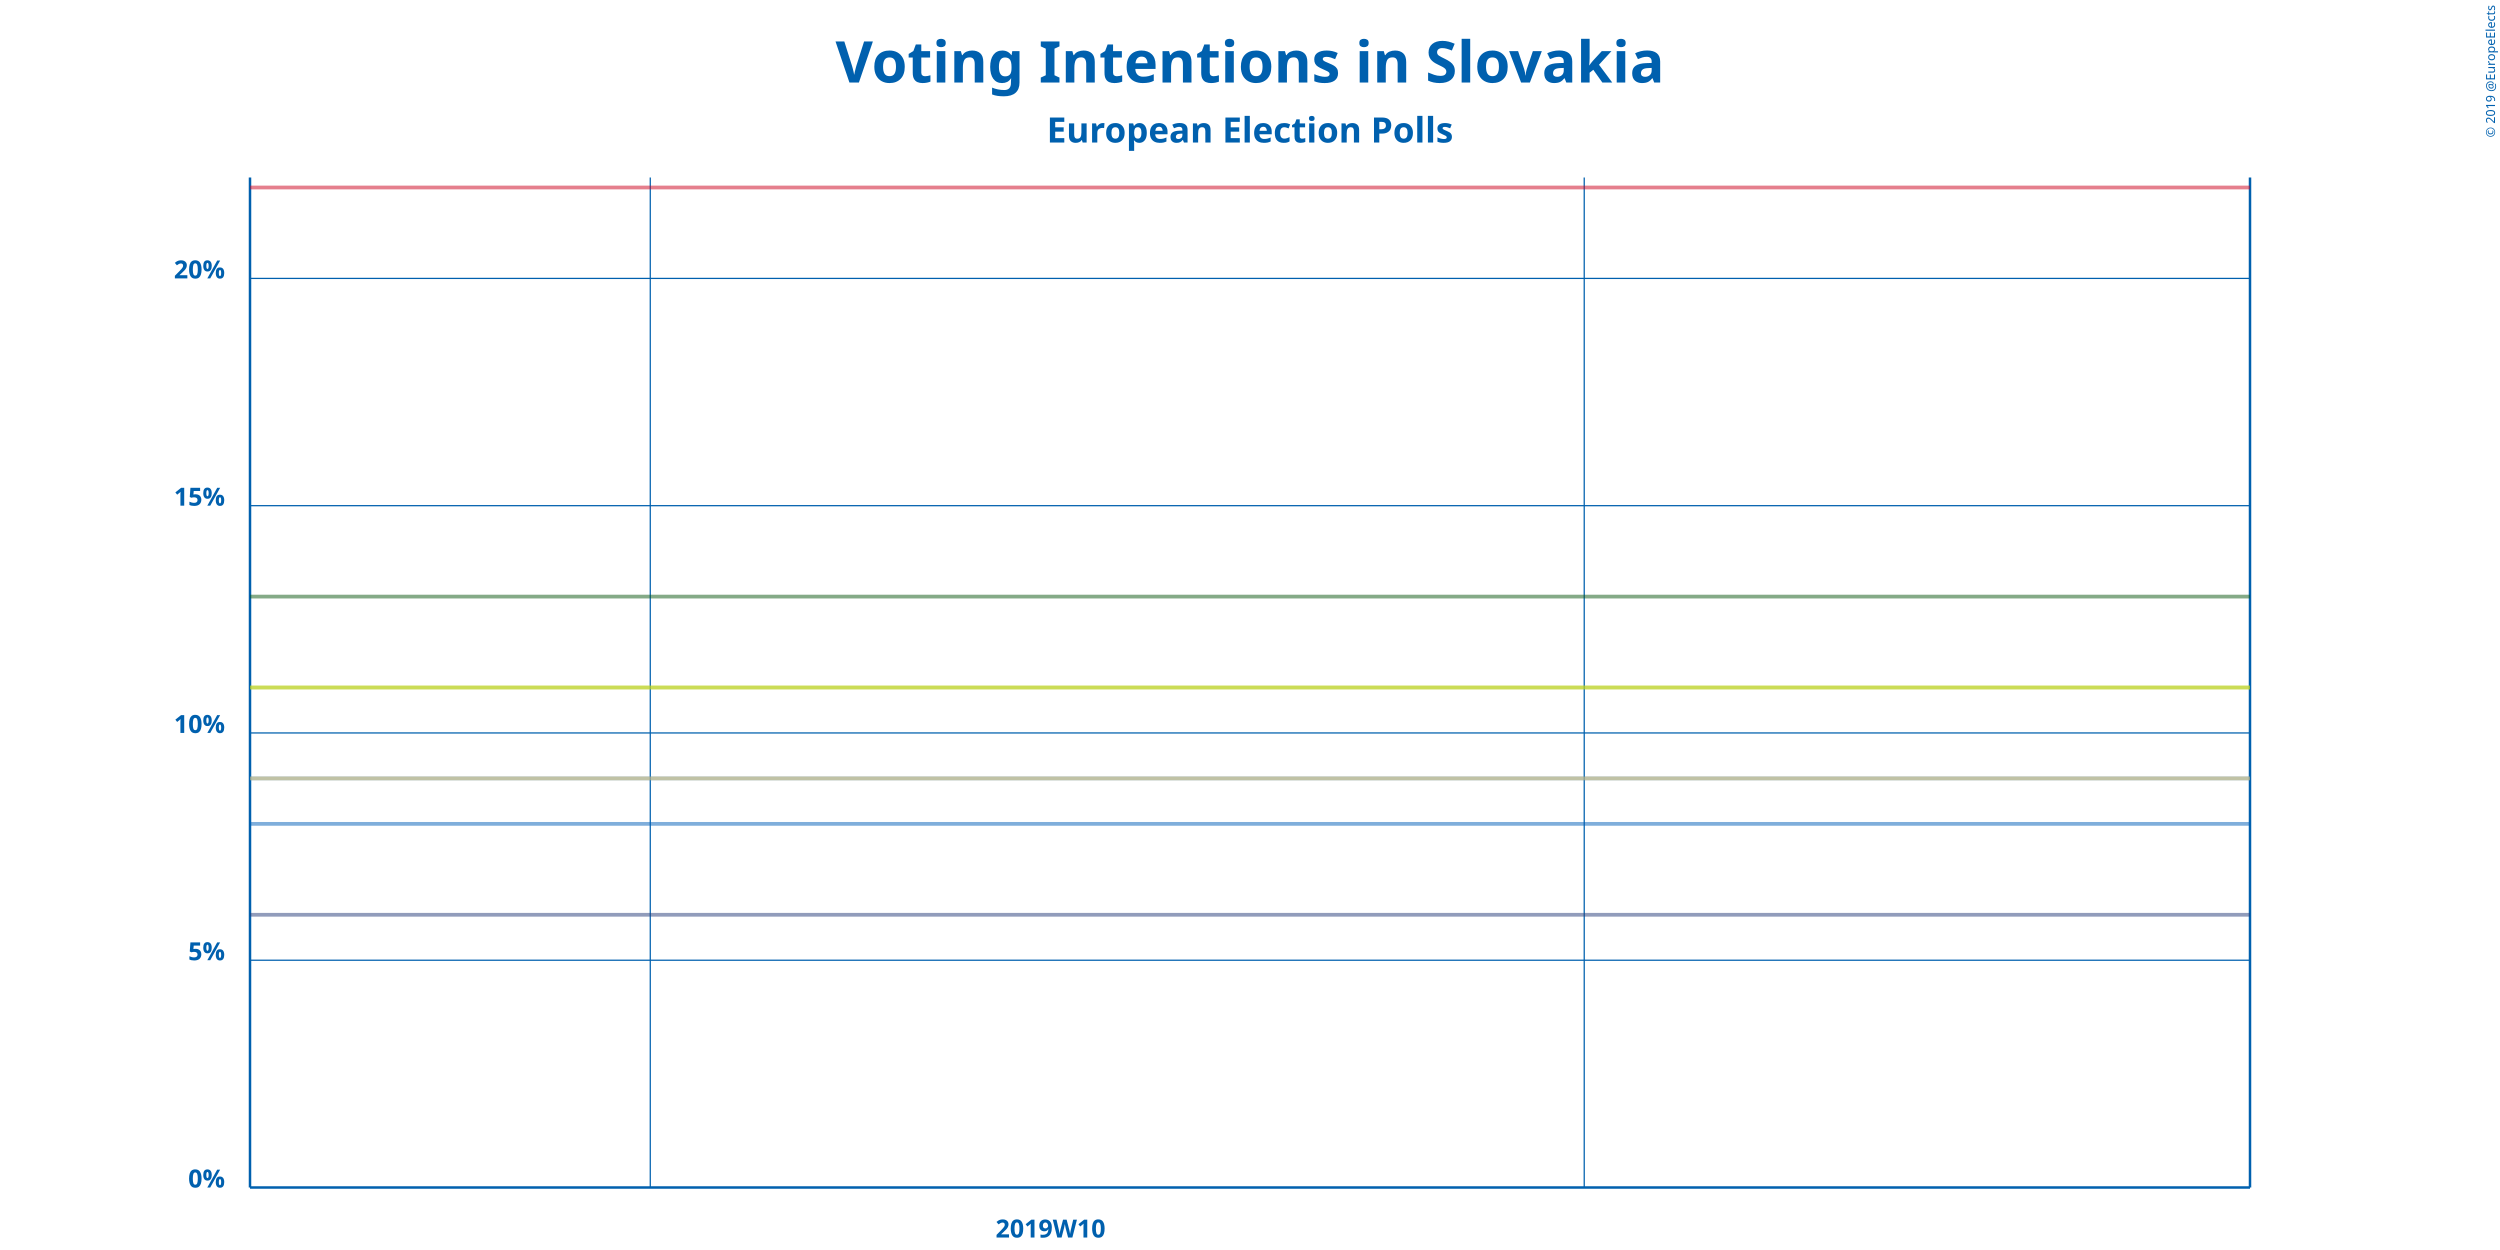
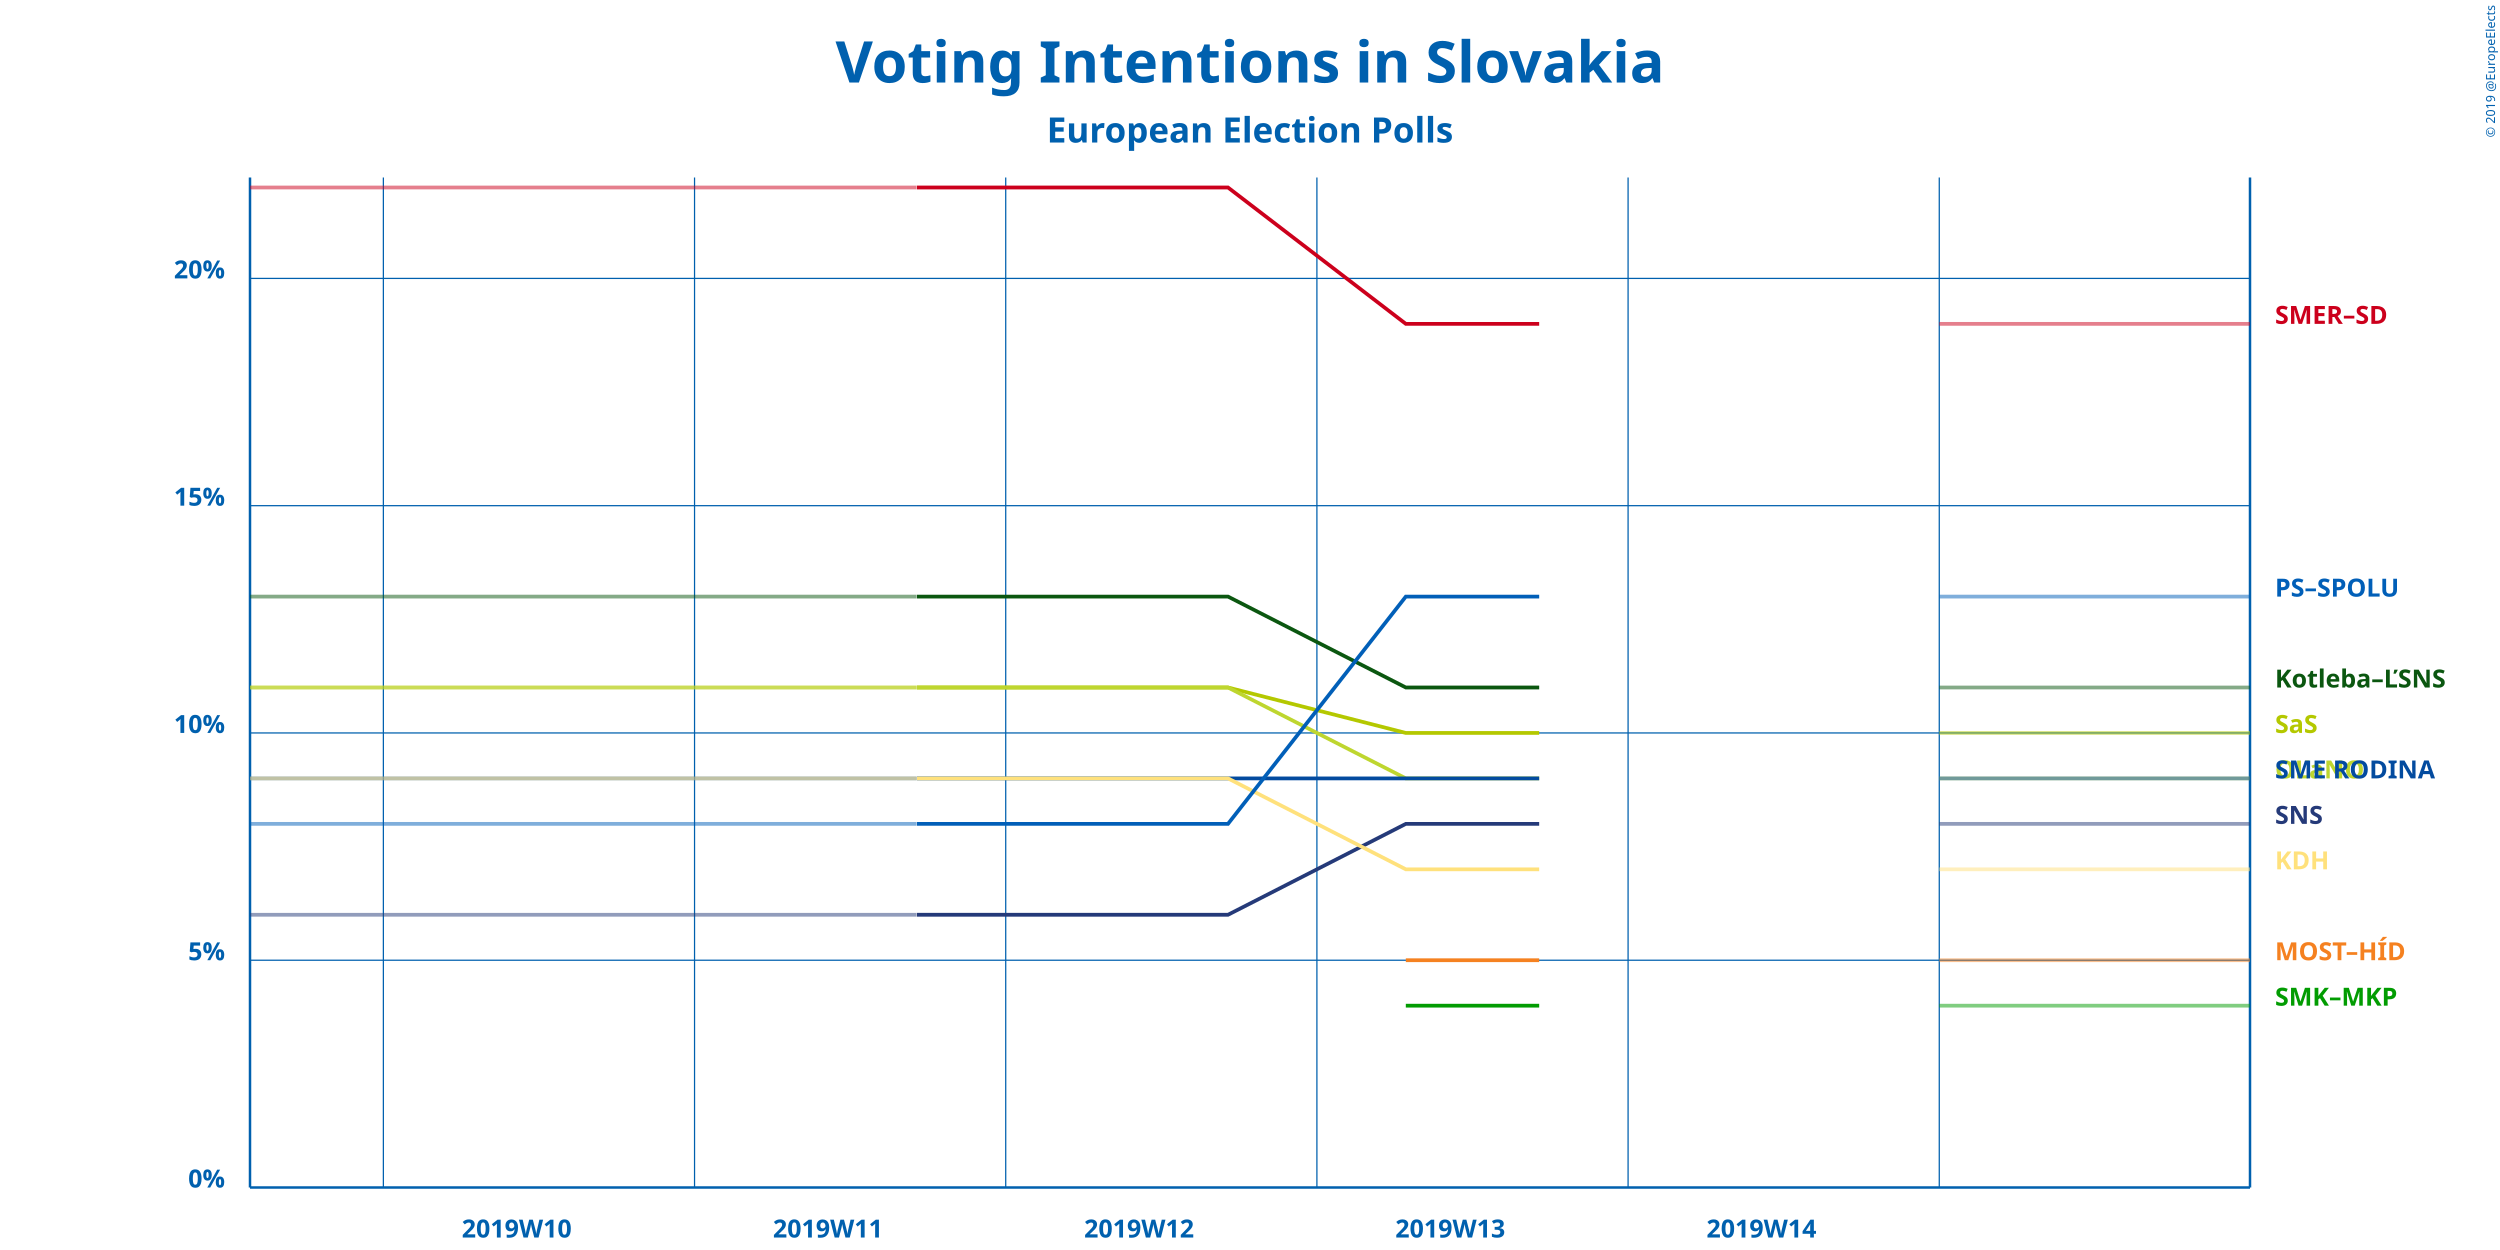
<svg HEIGHT="1000" WIDTH="2000">
  <rect fill="#FFFFFF" height="1000" stroke="none" width="2000" x="0" y="0" />
  <text fill="#0060AE" font-family="'Advent Pro'" font-size="46px" font-style="normal" font-weight="bold" text-align="center" text-anchor="middle" x="1000" y="66">Voting Intentions in Slovakia</text>
  <text fill="#0060AE" font-family="'Advent Pro'" font-size="28px" font-style="normal" font-weight="bold" text-align="center" text-anchor="middle" x="1000" y="114">European Election Polls</text>
  <text fill="#0060AE" font-family="'Advent Pro'" font-size="10px" font-style="normal" font-weight="normal" text-align="center" text-anchor="end" transform="rotate(270)" x="-4" y="1996">© 2019 @EuropeElects</text>
  <g>
    <g>
      <line stroke="#0060AE" stroke-width="2" x1="200.0" x2="1800.0" y1="950.0" y2="950.0" />
      <text fill="#0060AE" font-family="'Advent Pro'" font-size="20px" font-style="normal" font-weight="bold" text-align="center" text-anchor="end" x="180.0" y="950.0">0%</text>
      <line stroke="#0060AE" stroke-width="2" x1="200.0" x2="200.0" y1="950.0" y2="142.0" />
      <line stroke="#0060AE" stroke-width="2" x1="1800.0" x2="1800.0" y1="950.0" y2="142.0" />
-       <line stroke="#0060AE" stroke-width="1" x1="520.213" x2="520.213" y1="950.0" y2="142.0" />
-       <text fill="#0060AE" font-family="'Advent Pro'" font-size="20px" font-style="normal" font-weight="bold" text-align="center" text-anchor="middle" x="840.427" y="990.0">2019W10</text>
-       <line stroke="#0060AE" stroke-width="1" x1="1267.378" x2="1267.378" y1="950.0" y2="142.0" />
+       <line stroke="#0060AE" stroke-width="1" x1="306.69" x2="306.69" y1="950.0" y2="142.0" />
+       <text fill="#0060AE" font-family="'Advent Pro'" font-size="20px" font-style="normal" font-weight="bold" text-align="center" text-anchor="middle" x="413.381" y="990.0">2019W10</text>
+       <line stroke="#0060AE" stroke-width="1" x1="555.635" x2="555.635" y1="950.0" y2="142.0" />
+       <text fill="#0060AE" font-family="'Advent Pro'" font-size="20px" font-style="normal" font-weight="bold" text-align="center" text-anchor="middle" x="662.325" y="990.0">2019W11</text>
+       <line stroke="#0060AE" stroke-width="1" x1="804.579" x2="804.579" y1="950.0" y2="142.0" />
+       <text fill="#0060AE" font-family="'Advent Pro'" font-size="20px" font-style="normal" font-weight="bold" text-align="center" text-anchor="middle" x="911.269" y="990.0">2019W12</text>
+       <line stroke="#0060AE" stroke-width="1" x1="1053.523" x2="1053.523" y1="950.0" y2="142.0" />
+       <text fill="#0060AE" font-family="'Advent Pro'" font-size="20px" font-style="normal" font-weight="bold" text-align="center" text-anchor="middle" x="1160.213" y="990.0">2019W13</text>
+       <line stroke="#0060AE" stroke-width="1" x1="1302.467" x2="1302.467" y1="950.0" y2="142.0" />
+       <text fill="#0060AE" font-family="'Advent Pro'" font-size="20px" font-style="normal" font-weight="bold" text-align="center" text-anchor="middle" x="1409.158" y="990.0">2019W14</text>
+       <line stroke="#0060AE" stroke-width="1" x1="1551.411" x2="1551.411" y1="950.0" y2="142.0" />
      <line stroke="#0060AE" stroke-width="1" x1="200.0" x2="1800.0" y1="768.182" y2="768.182" />
      <text fill="#0060AE" font-family="'Advent Pro'" font-size="20px" font-style="normal" font-weight="bold" text-align="center" text-anchor="end" x="180.0" y="768.182">5%</text>
      <line stroke="#0060AE" stroke-width="1" x1="200.0" x2="1800.0" y1="586.364" y2="586.364" />
      <text fill="#0060AE" font-family="'Advent Pro'" font-size="20px" font-style="normal" font-weight="bold" text-align="center" text-anchor="end" x="180.0" y="586.364">10%</text>
      <line stroke="#0060AE" stroke-width="1" x1="200.0" x2="1800.0" y1="404.545" y2="404.545" />
      <text fill="#0060AE" font-family="'Advent Pro'" font-size="20px" font-style="normal" font-weight="bold" text-align="center" text-anchor="end" x="180.0" y="404.545">15%</text>
      <line stroke="#0060AE" stroke-width="1" x1="200.0" x2="1800.0" y1="222.727" y2="222.727" />
      <text fill="#0060AE" font-family="'Advent Pro'" font-size="20px" font-style="normal" font-weight="bold" text-align="center" text-anchor="end" x="180.0" y="222.727">20%</text>
    </g>
    <g>
-       <line stroke="#CC001C" stroke-opacity="0.5" stroke-width="3" x1="200.0" x2="1800.0" y1="150.0" y2="150.0" />
-       <line stroke="#B4C800" stroke-opacity="0.5" stroke-width="3" x1="200.0" x2="1800.0" y1="550.0" y2="550.0" />
-       <line stroke="#BED62F" stroke-opacity="0.5" stroke-width="3" x1="200.0" x2="1800.0" y1="550.0" y2="550.0" />
-       <line stroke="#253A79" stroke-opacity="0.5" stroke-width="3" x1="200.0" x2="1800.0" y1="731.818" y2="731.818" />
-       <line stroke="#0B5710" stroke-opacity="0.5" stroke-width="3" x1="200.0" x2="1800.0" y1="477.273" y2="477.273" />
-       <line stroke="#034B9F" stroke-opacity="0.5" stroke-width="3" x1="200.0" x2="1800.0" y1="622.727" y2="622.727" />
-       <line stroke="#FFE17C" stroke-opacity="0.5" stroke-width="3" x1="200.0" x2="1800.0" y1="622.727" y2="622.727" />
-       <line stroke="#015FB8" stroke-opacity="0.5" stroke-width="3" x1="200.0" x2="1800.0" y1="659.091" y2="659.091" />
+       <line stroke="#CC001C" stroke-opacity="0.5" stroke-width="3" x1="1551.411" x2="1800.0" y1="259.091" y2="259.091" />
+       <line stroke="#B4C800" stroke-opacity="0.5" stroke-width="3" x1="1551.411" x2="1800.0" y1="586.364" y2="586.364" />
+       <line stroke="#BED62F" stroke-opacity="0.5" stroke-width="3" x1="1551.411" x2="1800.0" y1="622.727" y2="622.727" />
+       <line stroke="#253A79" stroke-opacity="0.5" stroke-width="3" x1="1551.411" x2="1800.0" y1="659.091" y2="659.091" />
+       <line stroke="#0B5710" stroke-opacity="0.5" stroke-width="3" x1="1551.411" x2="1800.0" y1="550.0" y2="550.0" />
+       <line stroke="#034B9F" stroke-opacity="0.5" stroke-width="3" x1="1551.411" x2="1800.0" y1="622.727" y2="622.727" />
+       <line stroke="#F58120" stroke-opacity="0.5" stroke-width="3" x1="1551.411" x2="1800.0" y1="768.182" y2="768.182" />
+       <line stroke="#FFE17C" stroke-opacity="0.5" stroke-width="3" x1="1551.411" x2="1800.0" y1="695.455" y2="695.455" />
+       <line stroke="#029C02" stroke-opacity="0.5" stroke-width="3" x1="1551.411" x2="1800.0" y1="804.545" y2="804.545" />
+       <line stroke="#015FB8" stroke-opacity="0.5" stroke-width="3" x1="1551.411" x2="1800.0" y1="477.273" y2="477.273" />
+       <line stroke="#CC001C" stroke-opacity="0.5" stroke-width="3" x1="200.0" x2="733.096" y1="150.0" y2="150.0" />
+       <line stroke="#B4C800" stroke-opacity="0.5" stroke-width="3" x1="200.0" x2="733.096" y1="550.0" y2="550.0" />
+       <line stroke="#BED62F" stroke-opacity="0.5" stroke-width="3" x1="200.0" x2="733.096" y1="550.0" y2="550.0" />
+       <line stroke="#253A79" stroke-opacity="0.5" stroke-width="3" x1="200.0" x2="733.096" y1="731.818" y2="731.818" />
+       <line stroke="#0B5710" stroke-opacity="0.5" stroke-width="3" x1="200.0" x2="733.096" y1="477.273" y2="477.273" />
+       <line stroke="#034B9F" stroke-opacity="0.5" stroke-width="3" x1="200.0" x2="733.096" y1="622.727" y2="622.727" />
+       <line stroke="#FFE17C" stroke-opacity="0.5" stroke-width="3" x1="200.0" x2="733.096" y1="622.727" y2="622.727" />
+       <line stroke="#015FB8" stroke-opacity="0.5" stroke-width="3" x1="200.0" x2="733.096" y1="659.091" y2="659.091" />
    </g>
-     <g />
+     <g>
+       <polyline fill="none" points="733.452,150.0 769.015,150.0 804.579,150.0 840.142,150.0 875.706,150.0 911.269,150.0 946.833,150.0 982.396,150.0    1124.65,259.091 1160.213,259.091 1195.777,259.091 1231.34,259.091" stroke="#CC001C" stroke-width="3" />
+       <text fill="#CC001C" font-family="'Advent Pro'" font-size="20px" font-style="normal" font-weight="bold" text-align="center" text-anchor="start" x="1820.0" y="259.091">SMER–SD</text>
+       <polyline fill="none" points="733.452,550.0 769.015,550.0 804.579,550.0 840.142,550.0 875.706,550.0 911.269,550.0 946.833,550.0 982.396,550.0    1124.65,586.364 1160.213,586.364 1195.777,586.364 1231.34,586.364" stroke="#B4C800" stroke-width="3" />
+       <text fill="#B4C800" font-family="'Advent Pro'" font-size="20px" font-style="normal" font-weight="bold" text-align="center" text-anchor="start" x="1820.0" y="586.364">SaS</text>
+       <polyline fill="none" points="733.452,550.0 769.015,550.0 804.579,550.0 840.142,550.0 875.706,550.0 911.269,550.0 946.833,550.0 982.396,550.0    1124.65,622.727 1160.213,622.727 1195.777,622.727 1231.34,622.727" stroke="#BED62F" stroke-width="3" />
+       <text fill="#BED62F" font-family="'Advent Pro'" font-size="20px" font-style="normal" font-weight="bold" text-align="center" text-anchor="start" x="1820.0" y="622.727">OĽaNO</text>
+       <polyline fill="none" points="733.452,731.818 769.015,731.818 804.579,731.818 840.142,731.818 875.706,731.818 911.269,731.818 946.833,731.818 982.396,731.818    1124.65,659.091 1160.213,659.091 1195.777,659.091 1231.34,659.091" stroke="#253A79" stroke-width="3" />
+       <text fill="#253A79" font-family="'Advent Pro'" font-size="20px" font-style="normal" font-weight="bold" text-align="center" text-anchor="start" x="1820.0" y="659.091">SNS</text>
+       <polyline fill="none" points="733.452,477.273 769.015,477.273 804.579,477.273 840.142,477.273 875.706,477.273 911.269,477.273 946.833,477.273 982.396,477.273    1124.65,550.0 1160.213,550.0 1195.777,550.0 1231.34,550.0" stroke="#0B5710" stroke-width="3" />
+       <text fill="#0B5710" font-family="'Advent Pro'" font-size="20px" font-style="normal" font-weight="bold" text-align="center" text-anchor="start" x="1820.0" y="550.0">Kotleba–ĽSNS</text>
+       <polyline fill="none" points="733.452,622.727 769.015,622.727 804.579,622.727 840.142,622.727 875.706,622.727 911.269,622.727 946.833,622.727 982.396,622.727    1124.65,622.727 1160.213,622.727 1195.777,622.727 1231.34,622.727" stroke="#034B9F" stroke-width="3" />
+       <text fill="#034B9F" font-family="'Advent Pro'" font-size="20px" font-style="normal" font-weight="bold" text-align="center" text-anchor="start" x="1820.0" y="622.727">SME RODINA</text>
+       <polyline fill="none" points="           1124.65,768.182 1160.213,768.182 1195.777,768.182 1231.34,768.182" stroke="#F58120" stroke-width="3" />
+       <text fill="#F58120" font-family="'Advent Pro'" font-size="20px" font-style="normal" font-weight="bold" text-align="center" text-anchor="start" x="1820.0" y="768.182">MOST–HÍD</text>
+       <polyline fill="none" points="733.452,622.727 769.015,622.727 804.579,622.727 840.142,622.727 875.706,622.727 911.269,622.727 946.833,622.727 982.396,622.727    1124.65,695.455 1160.213,695.455 1195.777,695.455 1231.34,695.455" stroke="#FFE17C" stroke-width="3" />
+       <text fill="#FFE17C" font-family="'Advent Pro'" font-size="20px" font-style="normal" font-weight="bold" text-align="center" text-anchor="start" x="1820.0" y="695.455">KDH</text>
+       <polyline fill="none" points="           1124.65,804.545 1160.213,804.545 1195.777,804.545 1231.34,804.545" stroke="#029C02" stroke-width="3" />
+       <text fill="#029C02" font-family="'Advent Pro'" font-size="20px" font-style="normal" font-weight="bold" text-align="center" text-anchor="start" x="1820.0" y="804.545">SMK–MKP</text>
+       <polyline fill="none" points="733.452,659.091 769.015,659.091 804.579,659.091 840.142,659.091 875.706,659.091 911.269,659.091 946.833,659.091 982.396,659.091    1124.65,477.273 1160.213,477.273 1195.777,477.273 1231.34,477.273" stroke="#015FB8" stroke-width="3" />
+       <text fill="#015FB8" font-family="'Advent Pro'" font-size="20px" font-style="normal" font-weight="bold" text-align="center" text-anchor="start" x="1820.0" y="477.273">PS–SPOLU</text>
+     </g>
  </g>
</svg>
